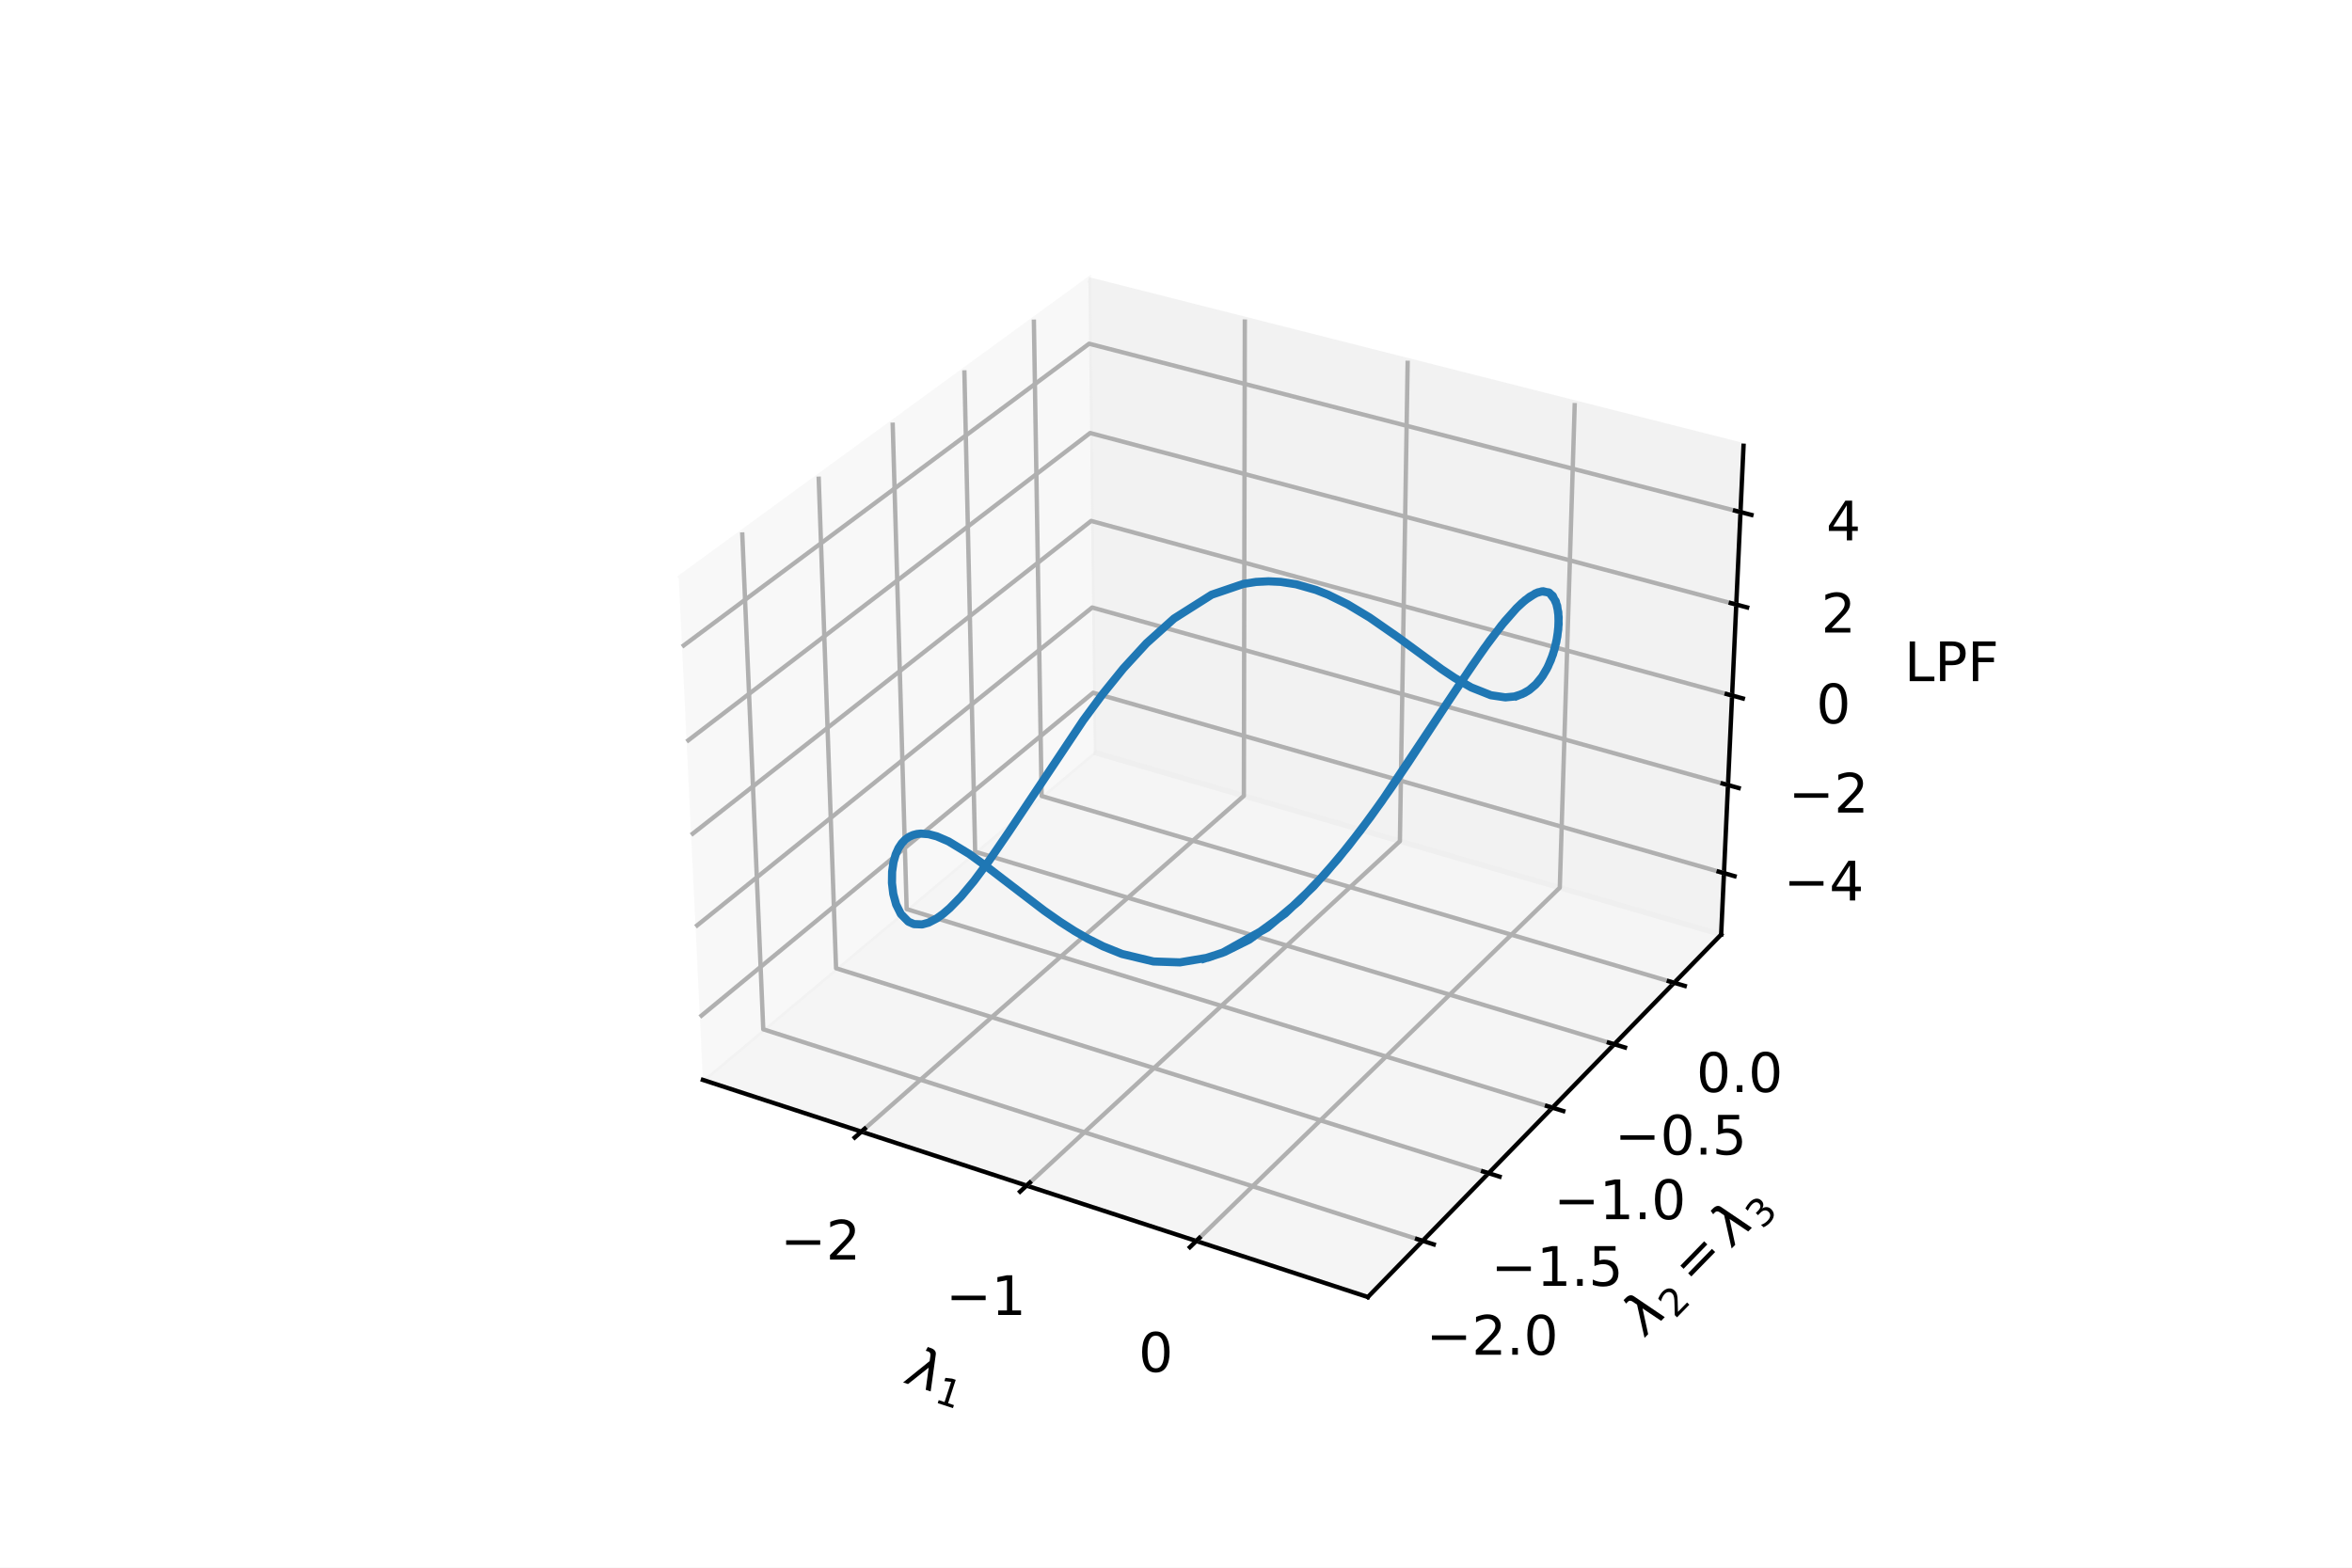
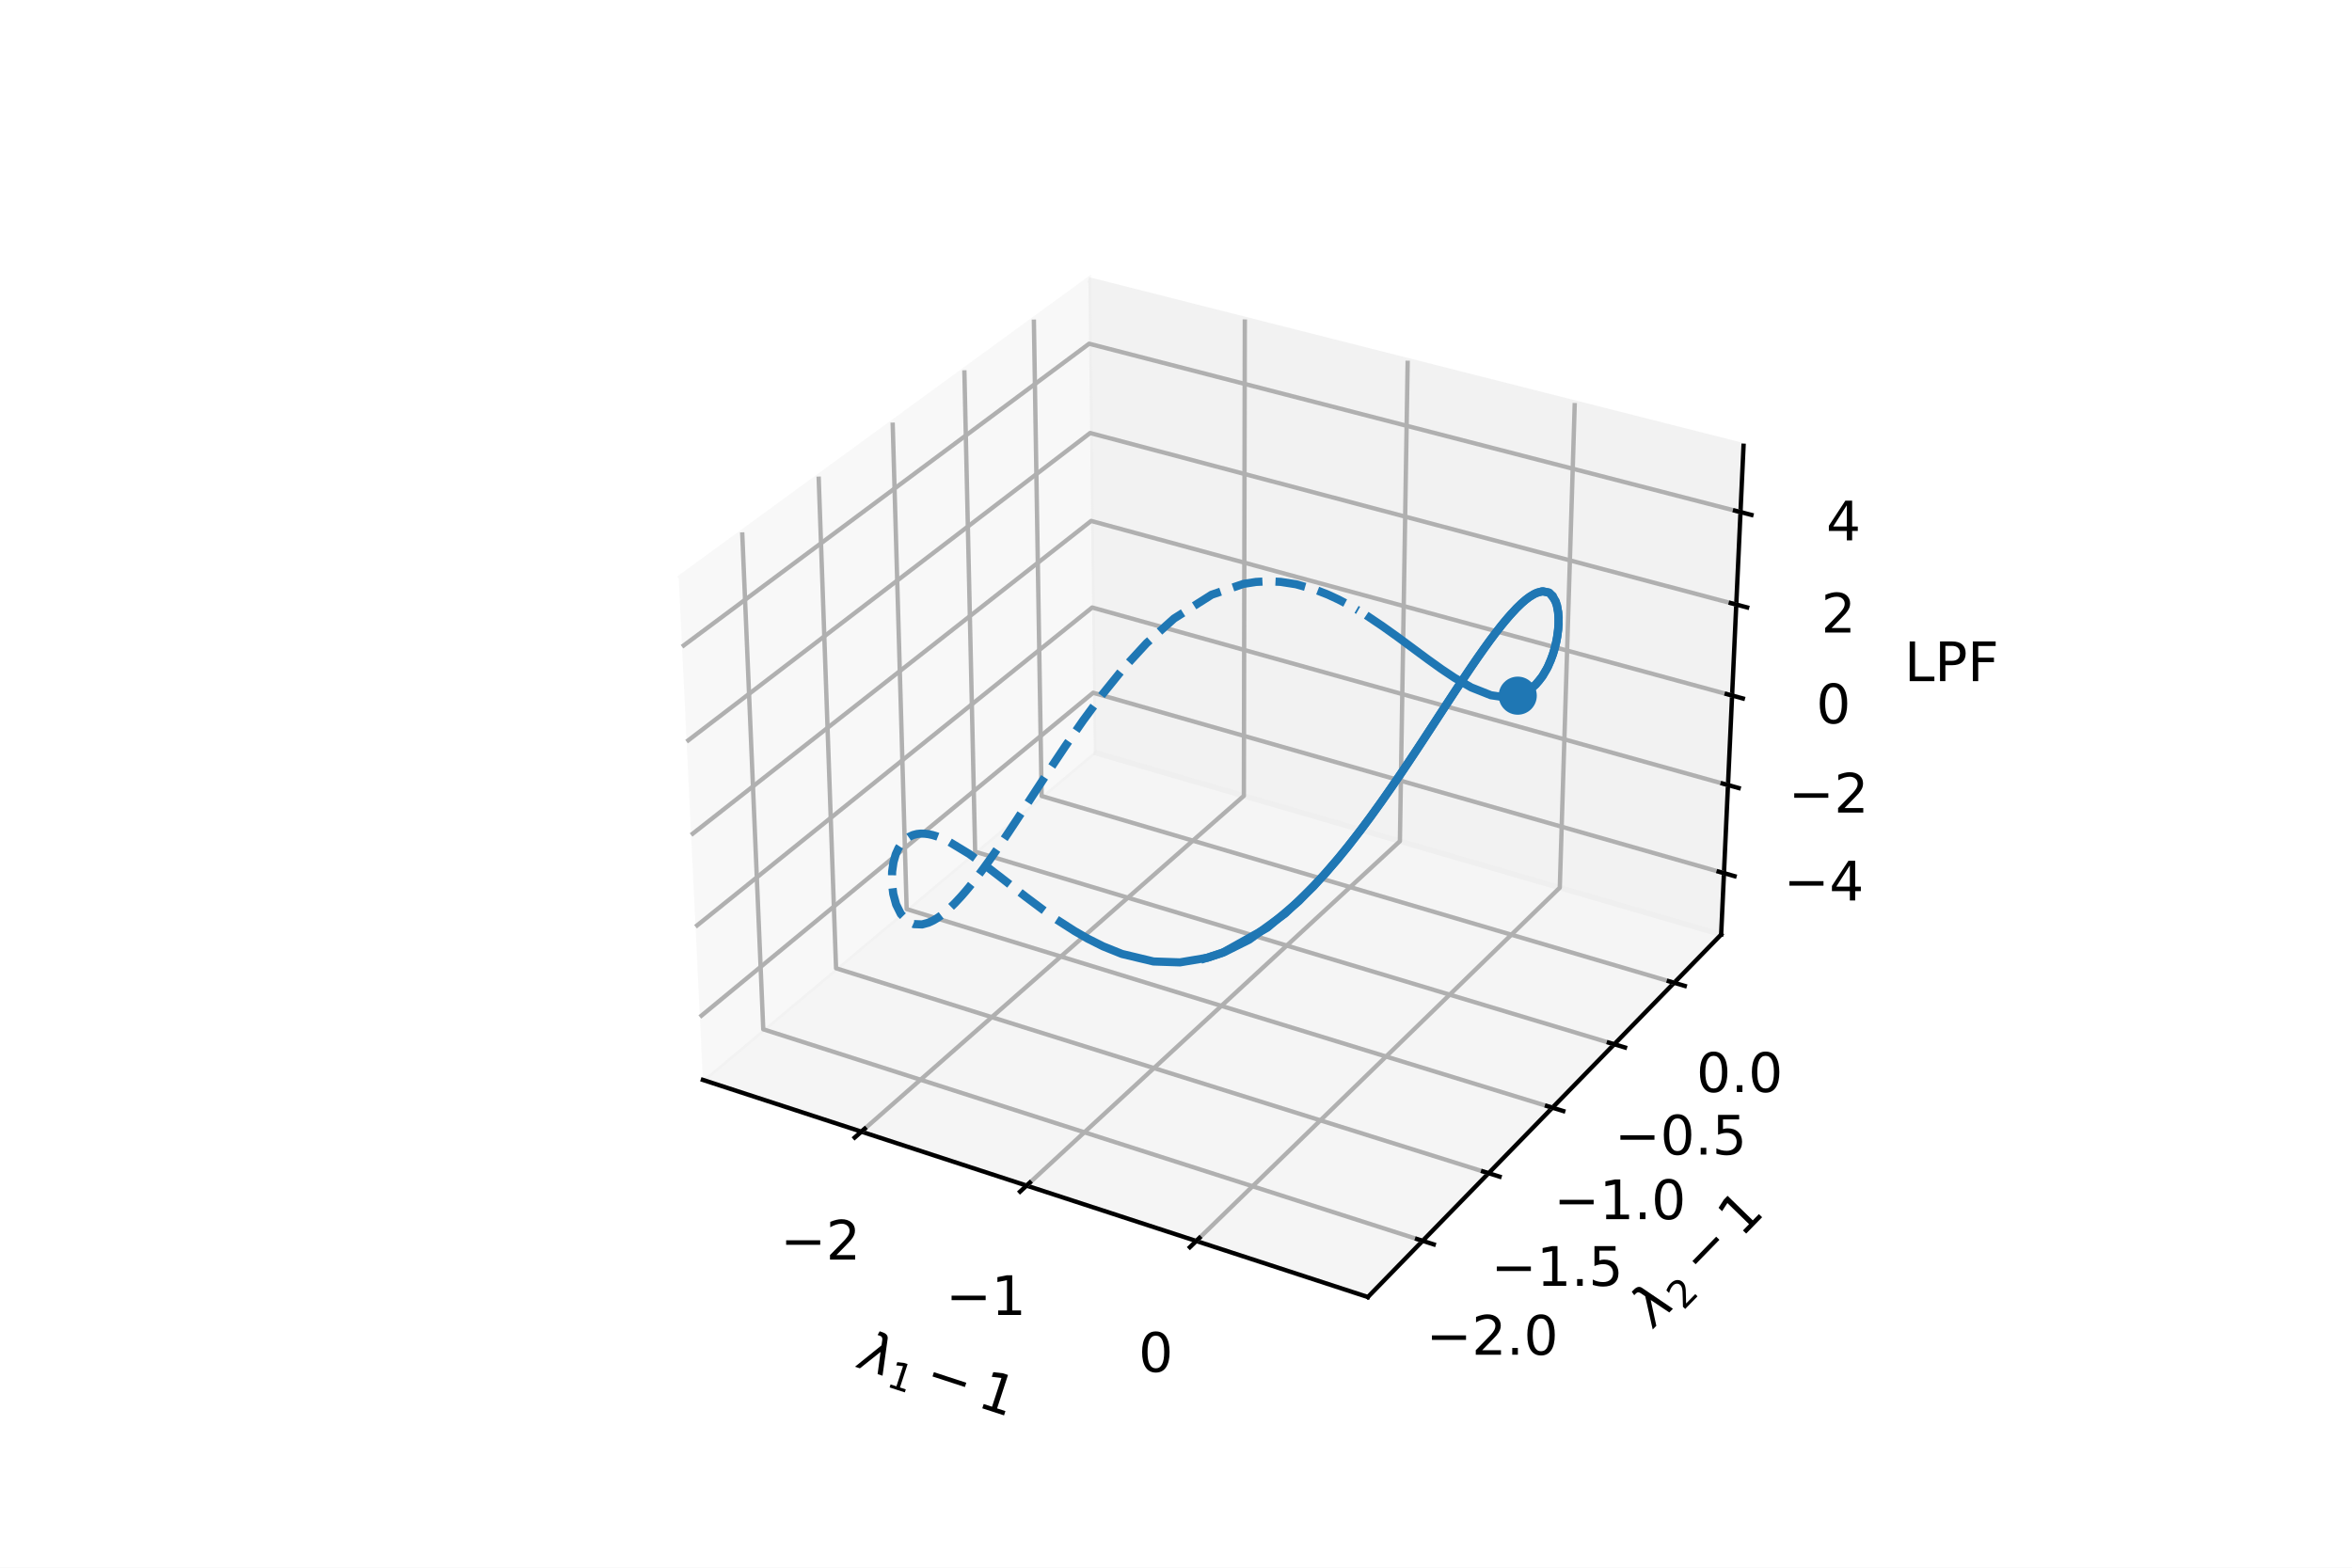
<svg xmlns="http://www.w3.org/2000/svg" xmlns:xlink="http://www.w3.org/1999/xlink" height="288pt" version="1.1" viewBox="0 0 432 288" width="432pt">
  <defs>
    <style type="text/css">*{stroke-linecap:butt;stroke-linejoin:round;}</style>
  </defs>
  <g id="figure_1">
    <g id="patch_1">
      <path d="M 0 288  L 432 288  L 432 0  L 0 0  z " style="fill:#ffffff;" />
    </g>
    <g id="patch_2">
      <path d="M 112.68 252  L 330.12 252  L 330.12 34.56  L 112.68 34.56  z " style="fill:#ffffff;" />
    </g>
    <g id="pane3d_1">
      <g id="patch_3">
        <path d="M 129.098 198.386  L 200.904 138.197  L 199.906 51.394  L 124.664 106.302  " style="fill:#f2f2f2;opacity:0.5;stroke:#f2f2f2;stroke-linejoin:miter;" />
      </g>
    </g>
    <g id="pane3d_2">
      <g id="patch_4">
        <path d="M 200.904 138.197  L 316.127 171.688  L 320.239 81.895  L 199.906 51.394  " style="fill:#e6e6e6;opacity:0.5;stroke:#e6e6e6;stroke-linejoin:miter;" />
      </g>
    </g>
    <g id="pane3d_3">
      <g id="patch_5">
        <path d="M 129.098 198.386  L 251.24 238.278  L 316.127 171.688  L 200.904 138.197  " style="fill:#ececec;opacity:0.5;stroke:#ececec;stroke-linejoin:miter;" />
      </g>
    </g>
    <g id="axis3d_1">
      <g id="line2d_1">
        <path d="M 129.098 198.386  L 251.24 238.278  " style="fill:none;stroke:#000000;stroke-linecap:square;stroke-width:0.8;" />
      </g>
      <g id="text_1">
-         <g transform="translate(166.2949 254.1059)rotate(-341.913)scale(0.1 -0.1)">
+         <g transform="translate(157.4545 251.2187)rotate(-341.913)scale(0.1 -0.1)">
          <defs>
            <path d="M 36.719 67.438  L 48.828 0  L 39.312 0  L 31.844 40.438  L 5.125 0  L -4.391 0  L 29.734 52.438  L 28.031 62.109  Q 26.953 68.266 21.734 68.266  L 17.047 68.266  L 18.5 75.984  L 24.219 75.875  Q 35.203 75.734 36.719 67.438  z " id="DejaVuSans-Oblique-955" />
            <path d="M 12.406 8.297  L 28.516 8.297  L 28.516 63.922  L 10.984 60.406  L 10.984 69.391  L 28.422 72.906  L 38.281 72.906  L 38.281 8.297  L 54.391 8.297  L 54.391 0  L 12.406 0  z " id="DejaVuSans-49" />
+             <path d="M 10.594 35.5  L 73.188 35.5  L 73.188 27.203  L 10.594 27.203  z " id="DejaVuSans-8722" />
          </defs>
          <use transform="translate(0 0.015625)" xlink:href="#DejaVuSans-Oblique-955" />
          <use transform="translate(59.17969 -16.39062)scale(0.7)" xlink:href="#DejaVuSans-49" />
+           <use transform="translate(125.9326 0.015625)" xlink:href="#DejaVuSans-8722" />
+           <use transform="translate(229.2041 0.015625)" xlink:href="#DejaVuSans-49" />
        </g>
      </g>
      <g id="Line3DCollection_1">
        <path d="M 158.214 207.895  L 228.463 146.207  L 228.641 58.677  " style="fill:none;stroke:#b0b0b0;stroke-width:0.8;" />
        <path d="M 188.559 217.806  L 257.124 154.538  L 258.555 66.26  " style="fill:none;stroke:#b0b0b0;stroke-width:0.8;" />
        <path d="M 219.721 227.984  L 286.491 163.074  L 289.24 74.037  " style="fill:none;stroke:#b0b0b0;stroke-width:0.8;" />
      </g>
      <g id="xtick_1">
        <g id="line2d_2">
          <path d="M 158.826 207.358  L 156.987 208.973  " style="fill:none;stroke:#000000;stroke-linecap:square;stroke-width:0.8;" />
        </g>
        <g id="text_2">
          <g transform="translate(143.3346 231.4019)scale(0.1 -0.1)">
            <defs>
-               <path d="M 10.594 35.5  L 73.188 35.5  L 73.188 27.203  L 10.594 27.203  z " id="DejaVuSans-8722" />
              <path d="M 19.188 8.297  L 53.609 8.297  L 53.609 0  L 7.328 0  L 7.328 8.297  Q 12.938 14.109 22.625 23.891  Q 32.328 33.688 34.812 36.531  Q 39.547 41.844 41.422 45.531  Q 43.312 49.219 43.312 52.781  Q 43.312 58.594 39.234 62.25  Q 35.156 65.922 28.609 65.922  Q 23.969 65.922 18.812 64.312  Q 13.672 62.703 7.812 59.422  L 7.812 69.391  Q 13.766 71.781 18.938 73  Q 24.125 74.219 28.422 74.219  Q 39.75 74.219 46.484 68.547  Q 53.219 62.891 53.219 53.422  Q 53.219 48.922 51.531 44.891  Q 49.859 40.875 45.406 35.406  Q 44.188 33.984 37.641 27.219  Q 31.109 20.453 19.188 8.297  z " id="DejaVuSans-50" />
            </defs>
            <use xlink:href="#DejaVuSans-8722" />
            <use x="83.789" xlink:href="#DejaVuSans-50" />
          </g>
        </g>
      </g>
      <g id="xtick_2">
        <g id="line2d_3">
          <path d="M 189.157 217.254  L 187.36 218.913  " style="fill:none;stroke:#000000;stroke-linecap:square;stroke-width:0.8;" />
        </g>
        <g id="text_3">
          <g transform="translate(173.7211 241.5711)scale(0.1 -0.1)">
            <use xlink:href="#DejaVuSans-8722" />
            <use x="83.789" xlink:href="#DejaVuSans-49" />
          </g>
        </g>
      </g>
      <g id="xtick_3">
        <g id="line2d_4">
          <path d="M 220.305 227.417  L 218.553 229.12  " style="fill:none;stroke:#000000;stroke-linecap:square;stroke-width:0.8;" />
        </g>
        <g id="text_4">
          <g transform="translate(209.1194 252.0154)scale(0.1 -0.1)">
            <defs>
              <path d="M 31.781 66.406  Q 24.172 66.406 20.328 58.906  Q 16.5 51.422 16.5 36.375  Q 16.5 21.391 20.328 13.891  Q 24.172 6.391 31.781 6.391  Q 39.453 6.391 43.281 13.891  Q 47.125 21.391 47.125 36.375  Q 47.125 51.422 43.281 58.906  Q 39.453 66.406 31.781 66.406  z M 31.781 74.219  Q 44.047 74.219 50.516 64.516  Q 56.984 54.828 56.984 36.375  Q 56.984 17.969 50.516 8.266  Q 44.047 -1.422 31.781 -1.422  Q 19.531 -1.422 13.062 8.266  Q 6.594 17.969 6.594 36.375  Q 6.594 54.828 13.062 64.516  Q 19.531 74.219 31.781 74.219  z " id="DejaVuSans-48" />
            </defs>
            <use xlink:href="#DejaVuSans-48" />
          </g>
        </g>
      </g>
    </g>
    <g id="axis3d_2">
      <g id="line2d_5">
        <path d="M 316.127 171.688  L 251.24 238.278  " style="fill:none;stroke:#000000;stroke-linecap:square;stroke-width:0.8;" />
      </g>
      <g id="text_5">
-         <g transform="translate(302.3652 245.4694)rotate(-45.74211)scale(0.1 -0.1)">
-           <defs>
-             <path d="M 10.594 45.406  L 73.188 45.406  L 73.188 37.203  L 10.594 37.203  z M 10.594 25.484  L 73.188 25.484  L 73.188 17.188  L 10.594 17.188  z " id="DejaVuSans-61" />
-             <path d="M 40.578 39.312  Q 47.656 37.797 51.625 33  Q 55.609 28.219 55.609 21.188  Q 55.609 10.406 48.188 4.484  Q 40.766 -1.422 27.094 -1.422  Q 22.516 -1.422 17.656 -0.516  Q 12.797 0.391 7.625 2.203  L 7.625 11.719  Q 11.719 9.328 16.594 8.109  Q 21.484 6.891 26.812 6.891  Q 36.078 6.891 40.938 10.547  Q 45.797 14.203 45.797 21.188  Q 45.797 27.641 41.281 31.266  Q 36.766 34.906 28.719 34.906  L 20.219 34.906  L 20.219 43.016  L 29.109 43.016  Q 36.375 43.016 40.234 45.922  Q 44.094 48.828 44.094 54.297  Q 44.094 59.906 40.109 62.906  Q 36.141 65.922 28.719 65.922  Q 24.656 65.922 20.016 65.031  Q 15.375 64.156 9.812 62.312  L 9.812 71.094  Q 15.438 72.656 20.344 73.438  Q 25.25 74.219 29.594 74.219  Q 40.828 74.219 47.359 69.109  Q 53.906 64.016 53.906 55.328  Q 53.906 49.266 50.438 45.094  Q 46.969 40.922 40.578 39.312  z " id="DejaVuSans-51" />
-           </defs>
+         <g transform="translate(303.8657 243.9296)rotate(-45.74211)scale(0.1 -0.1)">
          <use transform="translate(0 0.015625)" xlink:href="#DejaVuSans-Oblique-955" />
          <use transform="translate(59.17969 -16.39062)scale(0.7)" xlink:href="#DejaVuSans-50" />
-           <use transform="translate(125.9326 0.015625)" xlink:href="#DejaVuSans-61" />
-           <use transform="translate(229.2041 0.015625)" xlink:href="#DejaVuSans-Oblique-955" />
-           <use transform="translate(288.3838 -16.39062)scale(0.7)" xlink:href="#DejaVuSans-51" />
+           <use transform="translate(125.9326 0.015625)" xlink:href="#DejaVuSans-8722" />
+           <use transform="translate(229.2041 0.015625)" xlink:href="#DejaVuSans-49" />
        </g>
      </g>
      <g id="Line3DCollection_2">
        <path d="M 136.323 97.793  L 140.19 189.089  L 261.3 227.953  " style="fill:none;stroke:#b0b0b0;stroke-width:0.8;" />
        <path d="M 150.363 87.548  L 153.562 177.88  L 273.411 215.525  " style="fill:none;stroke:#b0b0b0;stroke-width:0.8;" />
        <path d="M 163.957 77.628  L 166.529 167.011  L 285.135 203.493  " style="fill:none;stroke:#b0b0b0;stroke-width:0.8;" />
        <path d="M 177.127 68.017  L 179.108 156.467  L 296.491 191.839  " style="fill:none;stroke:#b0b0b0;stroke-width:0.8;" />
        <path d="M 189.892 58.701  L 191.316 146.234  L 307.496 180.545  " style="fill:none;stroke:#b0b0b0;stroke-width:0.8;" />
      </g>
      <g id="xtick_4">
        <g id="line2d_6">
          <path d="M 260.28 227.626  L 263.343 228.609  " style="fill:none;stroke:#000000;stroke-linecap:square;stroke-width:0.8;" />
        </g>
        <g id="text_6">
          <g transform="translate(261.9497 248.8733)scale(0.1 -0.1)">
            <defs>
              <path d="M 10.688 12.406  L 21 12.406  L 21 0  L 10.688 0  z " id="DejaVuSans-46" />
            </defs>
            <use xlink:href="#DejaVuSans-8722" />
            <use x="83.789" xlink:href="#DejaVuSans-50" />
            <use x="147.412" xlink:href="#DejaVuSans-46" />
            <use x="179.199" xlink:href="#DejaVuSans-48" />
          </g>
        </g>
      </g>
      <g id="xtick_5">
        <g id="line2d_7">
          <path d="M 272.402 215.208  L 275.431 216.159  " style="fill:none;stroke:#000000;stroke-linecap:square;stroke-width:0.8;" />
        </g>
        <g id="text_7">
          <g transform="translate(273.8616 236.2194)scale(0.1 -0.1)">
            <defs>
              <path d="M 10.797 72.906  L 49.516 72.906  L 49.516 64.594  L 19.828 64.594  L 19.828 46.734  Q 21.969 47.469 24.109 47.828  Q 26.266 48.188 28.422 48.188  Q 40.625 48.188 47.75 41.5  Q 54.891 34.812 54.891 23.391  Q 54.891 11.625 47.562 5.094  Q 40.234 -1.422 26.906 -1.422  Q 22.312 -1.422 17.547 -0.641  Q 12.797 0.141 7.719 1.703  L 7.719 11.625  Q 12.109 9.234 16.797 8.062  Q 21.484 6.891 26.703 6.891  Q 35.156 6.891 40.078 11.328  Q 45.016 15.766 45.016 23.391  Q 45.016 31 40.078 35.438  Q 35.156 39.891 26.703 39.891  Q 22.75 39.891 18.812 39.016  Q 14.891 38.141 10.797 36.281  z " id="DejaVuSans-53" />
            </defs>
            <use xlink:href="#DejaVuSans-8722" />
            <use x="83.789" xlink:href="#DejaVuSans-49" />
            <use x="147.412" xlink:href="#DejaVuSans-46" />
            <use x="179.199" xlink:href="#DejaVuSans-53" />
          </g>
        </g>
      </g>
      <g id="xtick_6">
        <g id="line2d_8">
          <path d="M 284.138 203.186  L 287.133 204.107  " style="fill:none;stroke:#000000;stroke-linecap:square;stroke-width:0.8;" />
        </g>
        <g id="text_8">
          <g transform="translate(285.393 223.9697)scale(0.1 -0.1)">
            <use xlink:href="#DejaVuSans-8722" />
            <use x="83.789" xlink:href="#DejaVuSans-49" />
            <use x="147.412" xlink:href="#DejaVuSans-46" />
            <use x="179.199" xlink:href="#DejaVuSans-48" />
          </g>
        </g>
      </g>
      <g id="xtick_7">
        <g id="line2d_9">
          <path d="M 295.505 191.542  L 298.467 192.434  " style="fill:none;stroke:#000000;stroke-linecap:square;stroke-width:0.8;" />
        </g>
        <g id="text_9">
          <g transform="translate(296.5618 212.1053)scale(0.1 -0.1)">
            <use xlink:href="#DejaVuSans-8722" />
            <use x="83.789" xlink:href="#DejaVuSans-48" />
            <use x="147.412" xlink:href="#DejaVuSans-46" />
            <use x="179.199" xlink:href="#DejaVuSans-53" />
          </g>
        </g>
      </g>
      <g id="xtick_8">
        <g id="line2d_10">
          <path d="M 306.52 180.257  L 309.449 181.122  " style="fill:none;stroke:#000000;stroke-linecap:square;stroke-width:0.8;" />
        </g>
        <g id="text_10">
          <g transform="translate(311.5746 200.6081)scale(0.1 -0.1)">
            <use xlink:href="#DejaVuSans-48" />
            <use x="63.623" xlink:href="#DejaVuSans-46" />
            <use x="95.41" xlink:href="#DejaVuSans-48" />
          </g>
        </g>
      </g>
    </g>
    <g id="axis3d_3">
      <g id="line2d_11">
        <path d="M 316.127 171.688  L 320.239 81.895  " style="fill:none;stroke:#000000;stroke-linecap:square;stroke-width:0.8;" />
      </g>
      <g id="text_11">
        <g transform="translate(349.7769 125.133)scale(0.1 -0.1)">
          <defs>
            <path d="M 9.812 72.906  L 19.672 72.906  L 19.672 8.297  L 55.172 8.297  L 55.172 0  L 9.812 0  z " id="DejaVuSans-76" />
            <path d="M 19.672 64.797  L 19.672 37.406  L 32.078 37.406  Q 38.969 37.406 42.719 40.969  Q 46.484 44.531 46.484 51.125  Q 46.484 57.672 42.719 61.234  Q 38.969 64.797 32.078 64.797  z M 9.812 72.906  L 32.078 72.906  Q 44.344 72.906 50.609 67.359  Q 56.891 61.812 56.891 51.125  Q 56.891 40.328 50.609 34.812  Q 44.344 29.297 32.078 29.297  L 19.672 29.297  L 19.672 0  L 9.812 0  z " id="DejaVuSans-80" />
            <path d="M 9.812 72.906  L 51.703 72.906  L 51.703 64.594  L 19.672 64.594  L 19.672 43.109  L 48.578 43.109  L 48.578 34.812  L 19.672 34.812  L 19.672 0  L 9.812 0  z " id="DejaVuSans-70" />
          </defs>
          <use xlink:href="#DejaVuSans-76" />
          <use x="55.713" xlink:href="#DejaVuSans-80" />
          <use x="116.016" xlink:href="#DejaVuSans-70" />
        </g>
      </g>
      <g id="Line3DCollection_3">
        <path d="M 316.643 160.403  L 200.778 127.268  L 128.542 186.831  " style="fill:none;stroke:#b0b0b0;stroke-width:0.8;" />
        <path d="M 317.385 144.22  L 200.598 111.605  L 127.743 170.25  " style="fill:none;stroke:#b0b0b0;stroke-width:0.8;" />
        <path d="M 318.138 127.775  L 200.415 95.7  L 126.931 153.391  " style="fill:none;stroke:#b0b0b0;stroke-width:0.8;" />
        <path d="M 318.903 111.061  L 200.23 79.549  L 126.106 136.246  " style="fill:none;stroke:#b0b0b0;stroke-width:0.8;" />
        <path d="M 319.681 94.072  L 200.041 63.144  L 125.266 118.808  " style="fill:none;stroke:#b0b0b0;stroke-width:0.8;" />
      </g>
      <g id="xtick_9">
        <g id="line2d_12">
          <path d="M 315.671 160.125  L 318.591 160.96  " style="fill:none;stroke:#000000;stroke-linecap:square;stroke-width:0.8;" />
        </g>
        <g id="text_12">
          <g transform="translate(327.6091 165.4255)scale(0.1 -0.1)">
            <defs>
              <path d="M 37.797 64.312  L 12.891 25.391  L 37.797 25.391  z M 35.203 72.906  L 47.609 72.906  L 47.609 25.391  L 58.016 25.391  L 58.016 17.188  L 47.609 17.188  L 47.609 0  L 37.797 0  L 37.797 17.188  L 4.891 17.188  L 4.891 26.703  z " id="DejaVuSans-52" />
            </defs>
            <use xlink:href="#DejaVuSans-8722" />
            <use x="83.789" xlink:href="#DejaVuSans-52" />
          </g>
        </g>
      </g>
      <g id="xtick_10">
        <g id="line2d_13">
          <path d="M 316.404 143.946  L 319.348 144.768  " style="fill:none;stroke:#000000;stroke-linecap:square;stroke-width:0.8;" />
        </g>
        <g id="text_13">
          <g transform="translate(328.4941 149.2817)scale(0.1 -0.1)">
            <use xlink:href="#DejaVuSans-8722" />
            <use x="83.789" xlink:href="#DejaVuSans-50" />
          </g>
        </g>
      </g>
      <g id="xtick_11">
        <g id="line2d_14">
          <path d="M 317.149 127.505  L 320.118 128.314  " style="fill:none;stroke:#000000;stroke-linecap:square;stroke-width:0.8;" />
        </g>
        <g id="text_14">
          <g transform="translate(333.5832 132.8774)scale(0.1 -0.1)">
            <use xlink:href="#DejaVuSans-48" />
          </g>
        </g>
      </g>
      <g id="xtick_12">
        <g id="line2d_15">
          <path d="M 317.906 110.796  L 320.9 111.591  " style="fill:none;stroke:#000000;stroke-linecap:square;stroke-width:0.8;" />
        </g>
        <g id="text_15">
          <g transform="translate(334.4971 116.2065)scale(0.1 -0.1)">
            <use xlink:href="#DejaVuSans-50" />
          </g>
        </g>
      </g>
      <g id="xtick_13">
        <g id="line2d_16">
          <path d="M 318.675 93.812  L 321.695 94.593  " style="fill:none;stroke:#000000;stroke-linecap:square;stroke-width:0.8;" />
        </g>
        <g id="text_16">
          <g transform="translate(335.426 99.26238)scale(0.1 -0.1)">
            <use xlink:href="#DejaVuSans-52" />
          </g>
        </g>
      </g>
    </g>
    <g id="axes_1">
      <g id="line2d_17">
-         <path clip-path="url(#p451781648a)" d="M 278.768 127.802  L 280.024 127.29  L 280.882 126.765  L 281.998 125.823  L 282.651 125.104  L 283.358 124.151  L 284.103 122.898  L 284.855 121.261  L 285.53 119.254  L 286.037 116.95  L 286.276 114.661  L 286.213 112.456  L 285.751 110.447  L 284.599 108.914  L 283.436 108.62  L 282.437 108.833  L 280.981 109.617  L 279.538 110.775  L 278.5 111.777  L 275.779 114.891  L 272.55 119.19  L 268.524 125.07  L 253.759 147.257  L 249.871 152.581  L 245.749 157.785  L 241.233 162.874  L 236.037 167.838  L 229.449 172.625  L 224.908 174.891  L 221.802 175.944  L 216.725 176.799  L 211.869 176.634  L 206.08 175.251  L 202.61 173.854  L 199.781 172.432  L 197.341 171.024  L 194.714 169.339  L 191.786 167.292  L 184 161.333  L 181.333 159.279  L 178.026 156.884  L 174.231 154.582  L 172.073 153.649  L 170.553 153.248  L 169.138 153.141  L 168.415 153.217  L 167.675 153.413  L 166.96 153.745  L 166.275 154.235  L 165.629 154.912  L 165.037 155.805  L 164.52 156.951  L 164.11 158.387  L 163.856 160.151  L 163.829 162.206  L 164.071 164.23  L 164.596 166.163  L 165.465 167.916  L 166.849 169.322  L 167.875 169.768  L 169.376 169.826  L 170.547 169.504  L 172.093 168.699  L 173.229 167.882  L 174.443 166.836  L 176.495 164.73  L 178.89 161.857  L 181.651 158.144  L 185.319 152.793  L 198.975 132.313  L 202.521 127.514  L 206.332 122.8  L 210.588 118.167  L 215.643 113.628  L 222.55 109.255  L 228.386 107.266  L 230.708 106.907  L 232.982 106.791  L 235.209 106.896  L 238.066 107.338  L 241.705 108.375  L 243.919 109.247  L 247.531 111.023  L 251.561 113.443  L 256.696 117.012  L 264.773 122.927  L 267.187 124.537  L 270.235 126.29  L 273.844 127.724  L 276.491 128.113  L 278.17 127.954  L 279.581 127.503  L 280.888 126.761  L 282.116 125.702  L 283.267 124.286  L 284.325 122.461  L 285.231 120.231  L 285.852 117.938  L 286.207 115.635  L 286.281 113.384  L 286.009 111.272  L 285.215 109.477  L 284.469 108.84  L 283.196 108.641  L 282.02 109.009  L 280.139 110.255  L 278.597 111.679  L 276.399 114.13  L 273.655 117.664  L 270.315 122.405  L 265.681 129.391  L 258.706 140.032  L 255.517 144.739  L 251.699 150.124  L 247.701 155.382  L 243.393 160.524  L 238.564 165.549  L 232.769 170.43  L 224.518 175.045  L 221.268 176.084  L 221.268 176.084  " style="fill:none;stroke:#1f77b4;stroke-linecap:square;stroke-width:1.5;" />
+         <defs>
+           <path d="M 0 3  C 0.796 3 1.559 2.684 2.121 2.121  C 2.684 1.559 3 0.796 3 0  C 3 -0.796 2.684 -1.559 2.121 -2.121  C 1.559 -2.684 0.796 -3 0 -3  C -0.796 -3 -1.559 -2.684 -2.121 -2.121  C -2.684 -1.559 -3 -0.796 -3 0  C -3 0.796 -2.684 1.559 -2.121 2.121  C -1.559 2.684 -0.796 3 0 3  z " id="mb31b9b66c8" style="stroke:#1f77b4;" />
+         </defs>
+         <g clip-path="url(#p92533e0ef4)">
+           <use style="fill:#1f77b4;stroke:#1f77b4;" x="278.768" xlink:href="#mb31b9b66c8" y="127.802" />
+         </g>
+       </g>
+       <g id="line2d_18">
+         <path clip-path="url(#p92533e0ef4)" d="M 278.768 127.802  L 279.09 127.697  L 279.395 127.581  L 279.683 127.457  L 280.024 127.29  L 280.422 127.066  L 280.882 126.765  L 281.407 126.362  L 281.998 125.823  L 282.651 125.104  L 283.358 124.151  L 284.103 122.898  L 284.855 121.261  L 285.53 119.254  L 286.037 116.95  L 286.276 114.661  L 286.213 112.456  L 285.751 110.447  L 284.599 108.914  L 283.436 108.62  L 282.437 108.833  L 281.629 109.212  L 280.981 109.617  L 280.28 110.14  L 279.538 110.775  L 278.5 111.777  L 277.03 113.386  L 275.779 114.891  L 274.71 116.256  L 273.665 117.651  L 272.55 119.19  L 271.34 120.913  L 270.007 122.858  L 268.524 125.07  L 266.855 127.596  L 264.961 130.494  L 262.789 133.828  L 260.269 137.674  L 257.306 142.117  L 253.759 147.257  L 249.871 152.581  L 245.749 157.785  L 241.233 162.874  L 236.037 167.838  L 229.449 172.625  L 224.908 174.891  L 221.802 175.944  L 216.725 176.799  L 211.869 176.634  L 206.08 175.251  L 202.61 173.854  L 199.781 172.432  L 197.341 171.024  L 194.714 169.339  " style="fill:none;stroke:#1f77b4;stroke-linecap:square;stroke-width:1.5;" />
+       </g>
+       <g id="line2d_19">
+         <path clip-path="url(#p92533e0ef4)" d="M 191.786 167.292  L 188.372 164.735  L 186.271 163.108  L 184 161.333  L 181.333 159.279  L 178.026 156.884  L 174.231 154.582  L 173.129 154.061  L 172.073 153.649  L 171.292 153.411  L 170.553 153.248  L 169.838 153.156  L 169.138 153.141  L 168.415 153.217  L 167.675 153.413  L 166.96 153.745  L 166.275 154.235  L 165.629 154.912  L 165.037 155.805  L 164.52 156.951  L 164.11 158.387  L 163.856 160.151  L 163.829 162.206  L 164.071 164.23  L 164.596 166.163  L 165.465 167.916  L 166.849 169.322  L 167.875 169.768  L 169.376 169.826  L 170.547 169.504  L 171.433 169.09  L 172.093 168.699  L 172.465 168.451  L 172.844 168.178  L 173.229 167.882  L 173.746 167.457  L 174.443 166.836  L 175.389 165.913  L 176.495 164.73  L 177.315 163.791  L 178.088 162.861  L 178.89 161.857  L 179.74 160.752  L 180.655 159.524  L 181.651 158.144  L 182.746 156.585  L 183.961 154.814  L 185.319 152.793  L 186.849 150.476  L 188.59 147.813  L 190.591 144.744  L 192.916 141.195  L 195.663 137.084  L 198.975 132.313  L 202.521 127.514  L 206.332 122.8  L 210.588 118.167  L 215.643 113.628  L 222.55 109.255  L 228.386 107.266  L 230.708 106.907  L 232.982 106.791  L 235.209 106.896  L 238.066 107.338  L 241.705 108.375  L 243.919 109.247  L 245.84 110.14  L 247.531 111.023  L 249.451 112.125  " style="fill:none;stroke:#1f77b4;stroke-dasharray:5.55,2.4;stroke-dashoffset:0;stroke-width:1.5;" />
+       </g>
+       <g id="line2d_20">
+         <path clip-path="url(#p92533e0ef4)" d="M 251.561 113.443  L 253.934 115.041  L 256.696 117.012  L 260.118 119.543  L 262.281 121.142  L 264.773 122.927  L 267.187 124.537  L 270.235 126.29  L 273.844 127.724  L 276.491 128.113  L 278.17 127.954  L 279.581 127.503  L 280.888 126.761  L 282.116 125.702  L 283.267 124.286  L 284.325 122.461  L 285.231 120.231  L 285.852 117.938  L 286.207 115.635  L 286.281 113.384  L 286.009 111.272  L 285.215 109.477  L 284.469 108.84  L 283.196 108.641  L 282.02 109.009  L 280.848 109.71  L 280.139 110.255  L 279.389 110.911  L 278.597 111.679  L 277.494 112.857  L 276.399 114.13  L 275.482 115.264  L 274.594 116.409  L 273.655 117.664  L 272.643 119.061  L 271.537 120.63  L 270.315 122.405  L 268.952 124.427  L 267.419 126.739  L 265.681 129.391  L 263.691 132.443  L 261.393 135.964  L 258.706 140.032  L 255.517 144.739  L 251.699 150.124  L 247.701 155.382  L 243.393 160.524  L 238.564 165.549  L 232.769 170.43  L 224.518 175.045  L 221.268 176.084  " style="fill:none;stroke:#1f77b4;stroke-linecap:square;stroke-width:1.5;" />
      </g>
    </g>
  </g>
  <defs>
-     <clipPath id="p451781648a">
+     <clipPath id="p92533e0ef4">
      <rect height="217.44" width="217.44" x="112.68" y="34.56" />
    </clipPath>
  </defs>
</svg>
